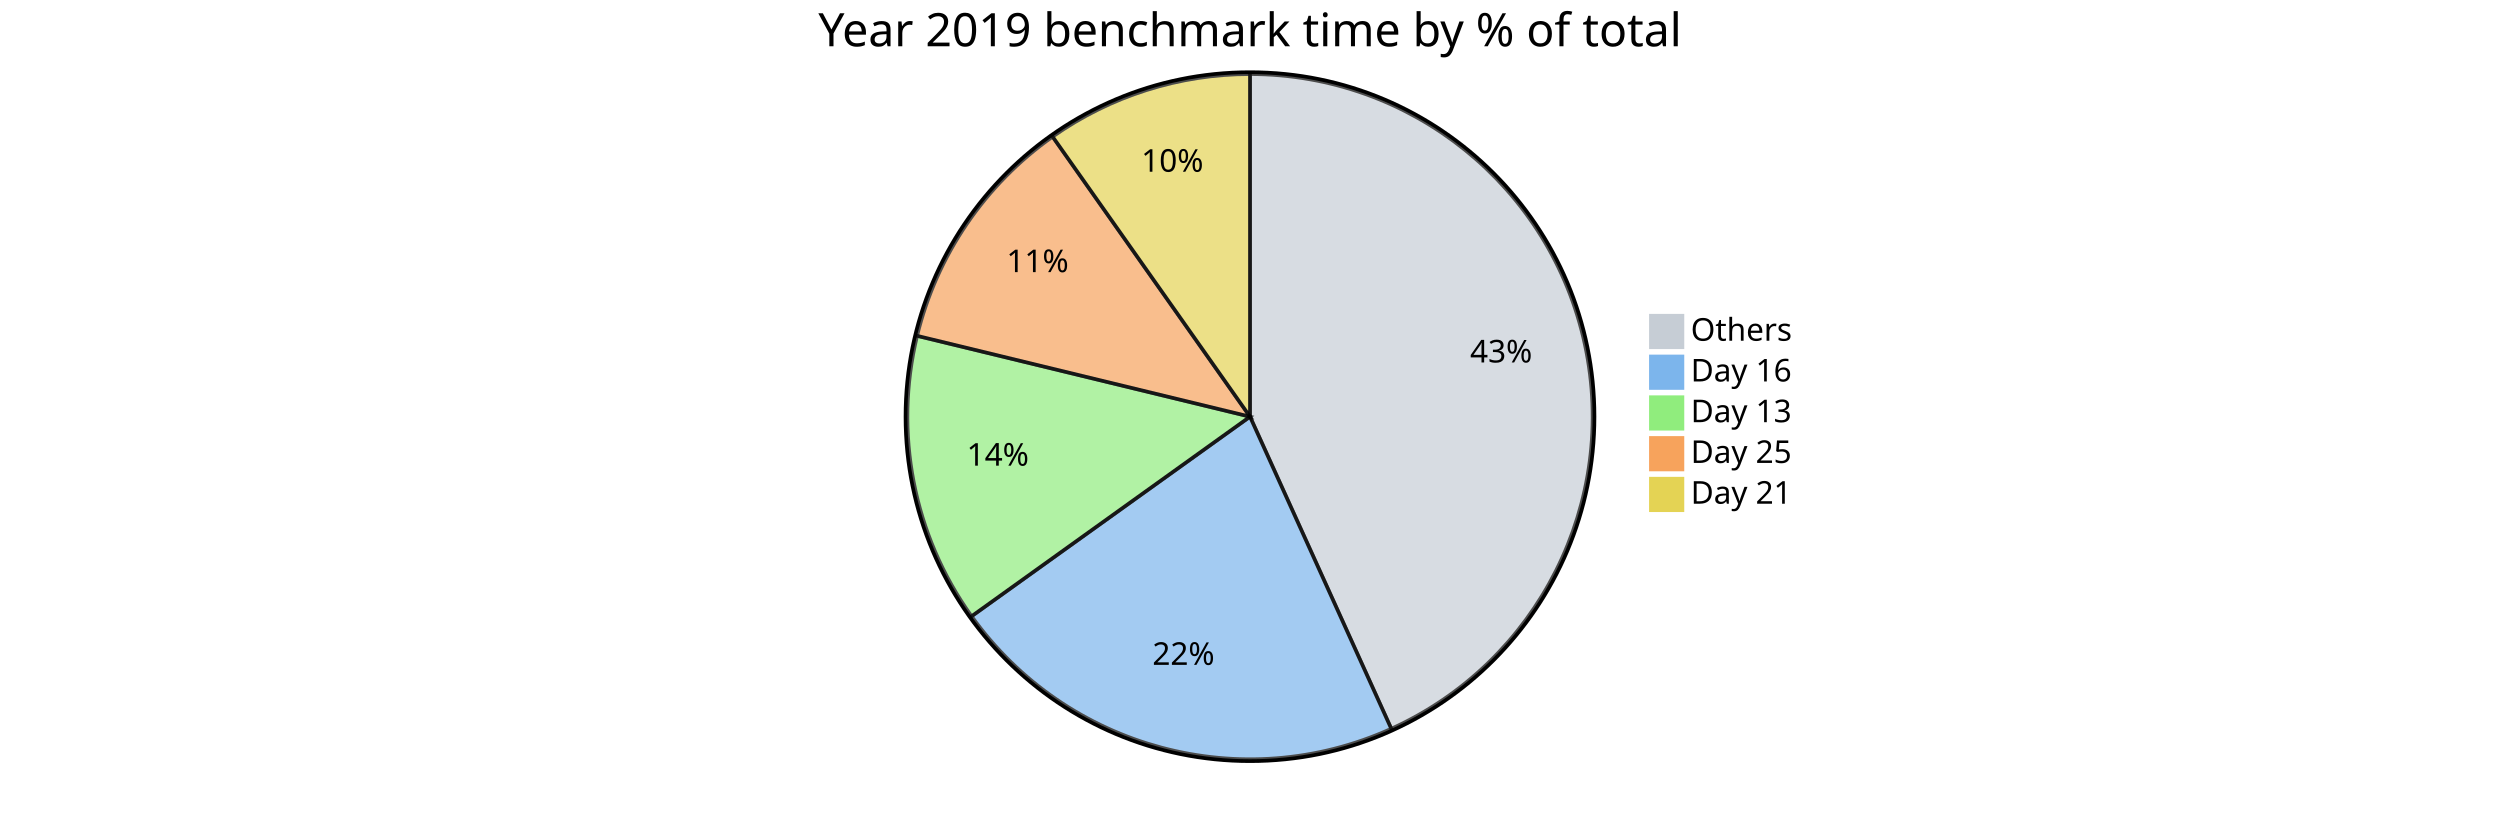
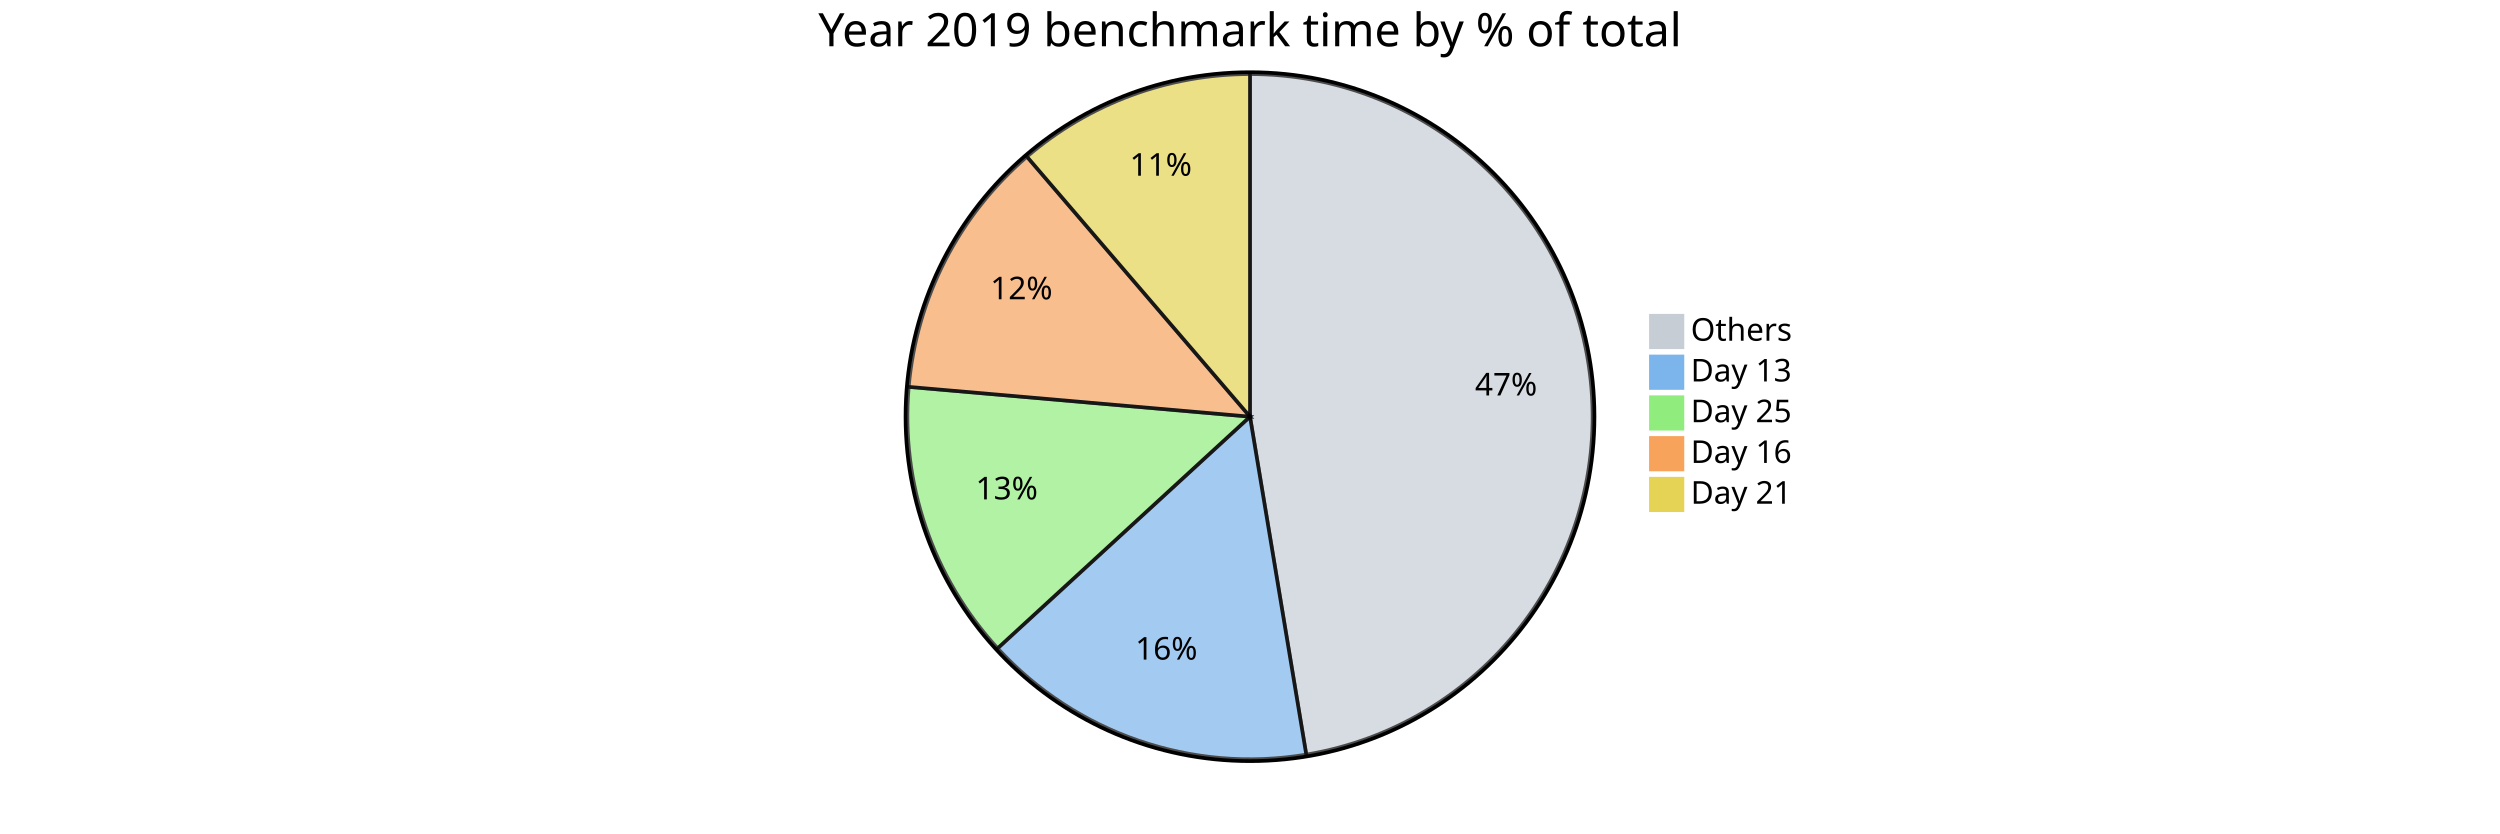
<svg xmlns="http://www.w3.org/2000/svg" viewBox="0 0 1350 450" preserveAspectRatio="xMidYMin">
  <style>
		text {font-family:sans-serif;font-size:17px;}
		.pieOuterCircle {stroke:black;stroke-width:2px;fill:none;}
		.pieCircle {stroke:black;stroke-width:2px;opacity:0.7;}
		.slice {text-anchor:middle;}
		.pieTitleText {text-anchor:middle;font-size:25px;}
	</style>
  <g transform="translate(675,225)">
    <circle class="pieOuterCircle" cx="0" cy="0" r="186" />
-     <path class="pieCircle" d="M0,-185A185,185,0,0,1,76.302,168.532L0,0Z" fill="#c6cdd5" />
-     <path class="pieCircle" d="M76.302,168.532A185,185,0,0,1,-150.357,107.785L0,0Z" fill="#7cb5ec" />
-     <path class="pieCircle" d="M-150.357,107.785A185,185,0,0,1,-179.775,-43.658L0,0Z" fill="#90ed7d" />
-     <path class="pieCircle" d="M-179.775,-43.658A185,185,0,0,1,-106.598,-151.201L0,0Z" fill="#f7a35c" />
-     <path class="pieCircle" d="M-106.598,-151.201A185,185,0,0,1,0,-185L0,0Z" fill="#e4d354" />
-     <text class="slice" style="text-anchor: middle;" transform="translate(135.6271,-29.2719)">43%</text>
-     <text class="slice" style="text-anchor: middle;" transform="translate(-35.91879,134.0202)">22%</text>
-     <text class="slice" style="text-anchor: middle;" transform="translate(-136.2042,26.45714)">14%</text>
-     <text class="slice" style="text-anchor: middle;" transform="translate(-114.7126,-78.05505)">11%</text>
-     <text class="slice" style="text-anchor: middle;" transform="translate(-41.93551,-132.261)">10%</text>
+     <path class="pieCircle" d="M0,-185A185,185,0,0,1,30.389,182.487L0,0Z" fill="#c6cdd5" />
+     <path class="pieCircle" d="M30.389,182.487A185,185,0,0,1,-136.296,125.093L0,0Z" fill="#7cb5ec" />
+     <path class="pieCircle" d="M-136.296,125.093A185,185,0,0,1,-184.299,-16.084L0,0Z" fill="#90ed7d" />
+     <path class="pieCircle" d="M-184.299,-16.084A185,185,0,0,1,-120.458,-140.409L0,0Z" fill="#f7a35c" />
+     <path class="pieCircle" d="M-120.458,-140.409A185,185,0,0,1,0,-185L0,0Z" fill="#e4d354" />
+     <text class="slice" style="text-anchor: middle;" transform="translate(138.278,-11.43487)">47%</text>
+     <text class="slice" style="text-anchor: middle;" transform="translate(-45.17215,131.1909)">16%</text>
+     <text class="slice" style="text-anchor: middle;" transform="translate(-131.364,44.66625)">13%</text>
+     <text class="slice" style="text-anchor: middle;" transform="translate(-123.428,-63.38055)">12%</text>
+     <text class="slice" style="text-anchor: middle;" transform="translate(-48.16745,-130.1209)">11%</text>
    <text class="pieTitleText" x="0" y="-200">Year 2019 benchmark time by % of total</text>
    <g transform="translate(216,-55)">
      <rect height="18" style="fill: rgb(198, 205, 213); stroke: rgb(198, 205, 213);" width="18" />
      <text x="22" y="14">Others</text>
    </g>
    <g transform="translate(216,-33)">
      <rect height="18" style="fill: rgb(124, 181, 236); stroke: rgb(124, 181, 236);" width="18" />
-       <text x="22" y="14">Day 16</text>
+       <text x="22" y="14">Day 13</text>
    </g>
    <g transform="translate(216,-11)">
      <rect height="18" style="fill: rgb(144, 237, 125); stroke: rgb(144, 237, 125);" width="18" />
-       <text x="22" y="14">Day 13</text>
+       <text x="22" y="14">Day 25</text>
    </g>
    <g transform="translate(216,11)">
      <rect height="18" style="fill: rgb(247, 163, 92); stroke: rgb(247, 163, 92);" width="18" />
-       <text x="22" y="14">Day 25</text>
+       <text x="22" y="14">Day 16</text>
    </g>
    <g transform="translate(216,33)">
      <rect height="18" style="fill: rgb(228, 211, 84); stroke: rgb(228, 211, 84);" width="18" />
      <text x="22" y="14">Day 21</text>
    </g>
  </g>
</svg>
